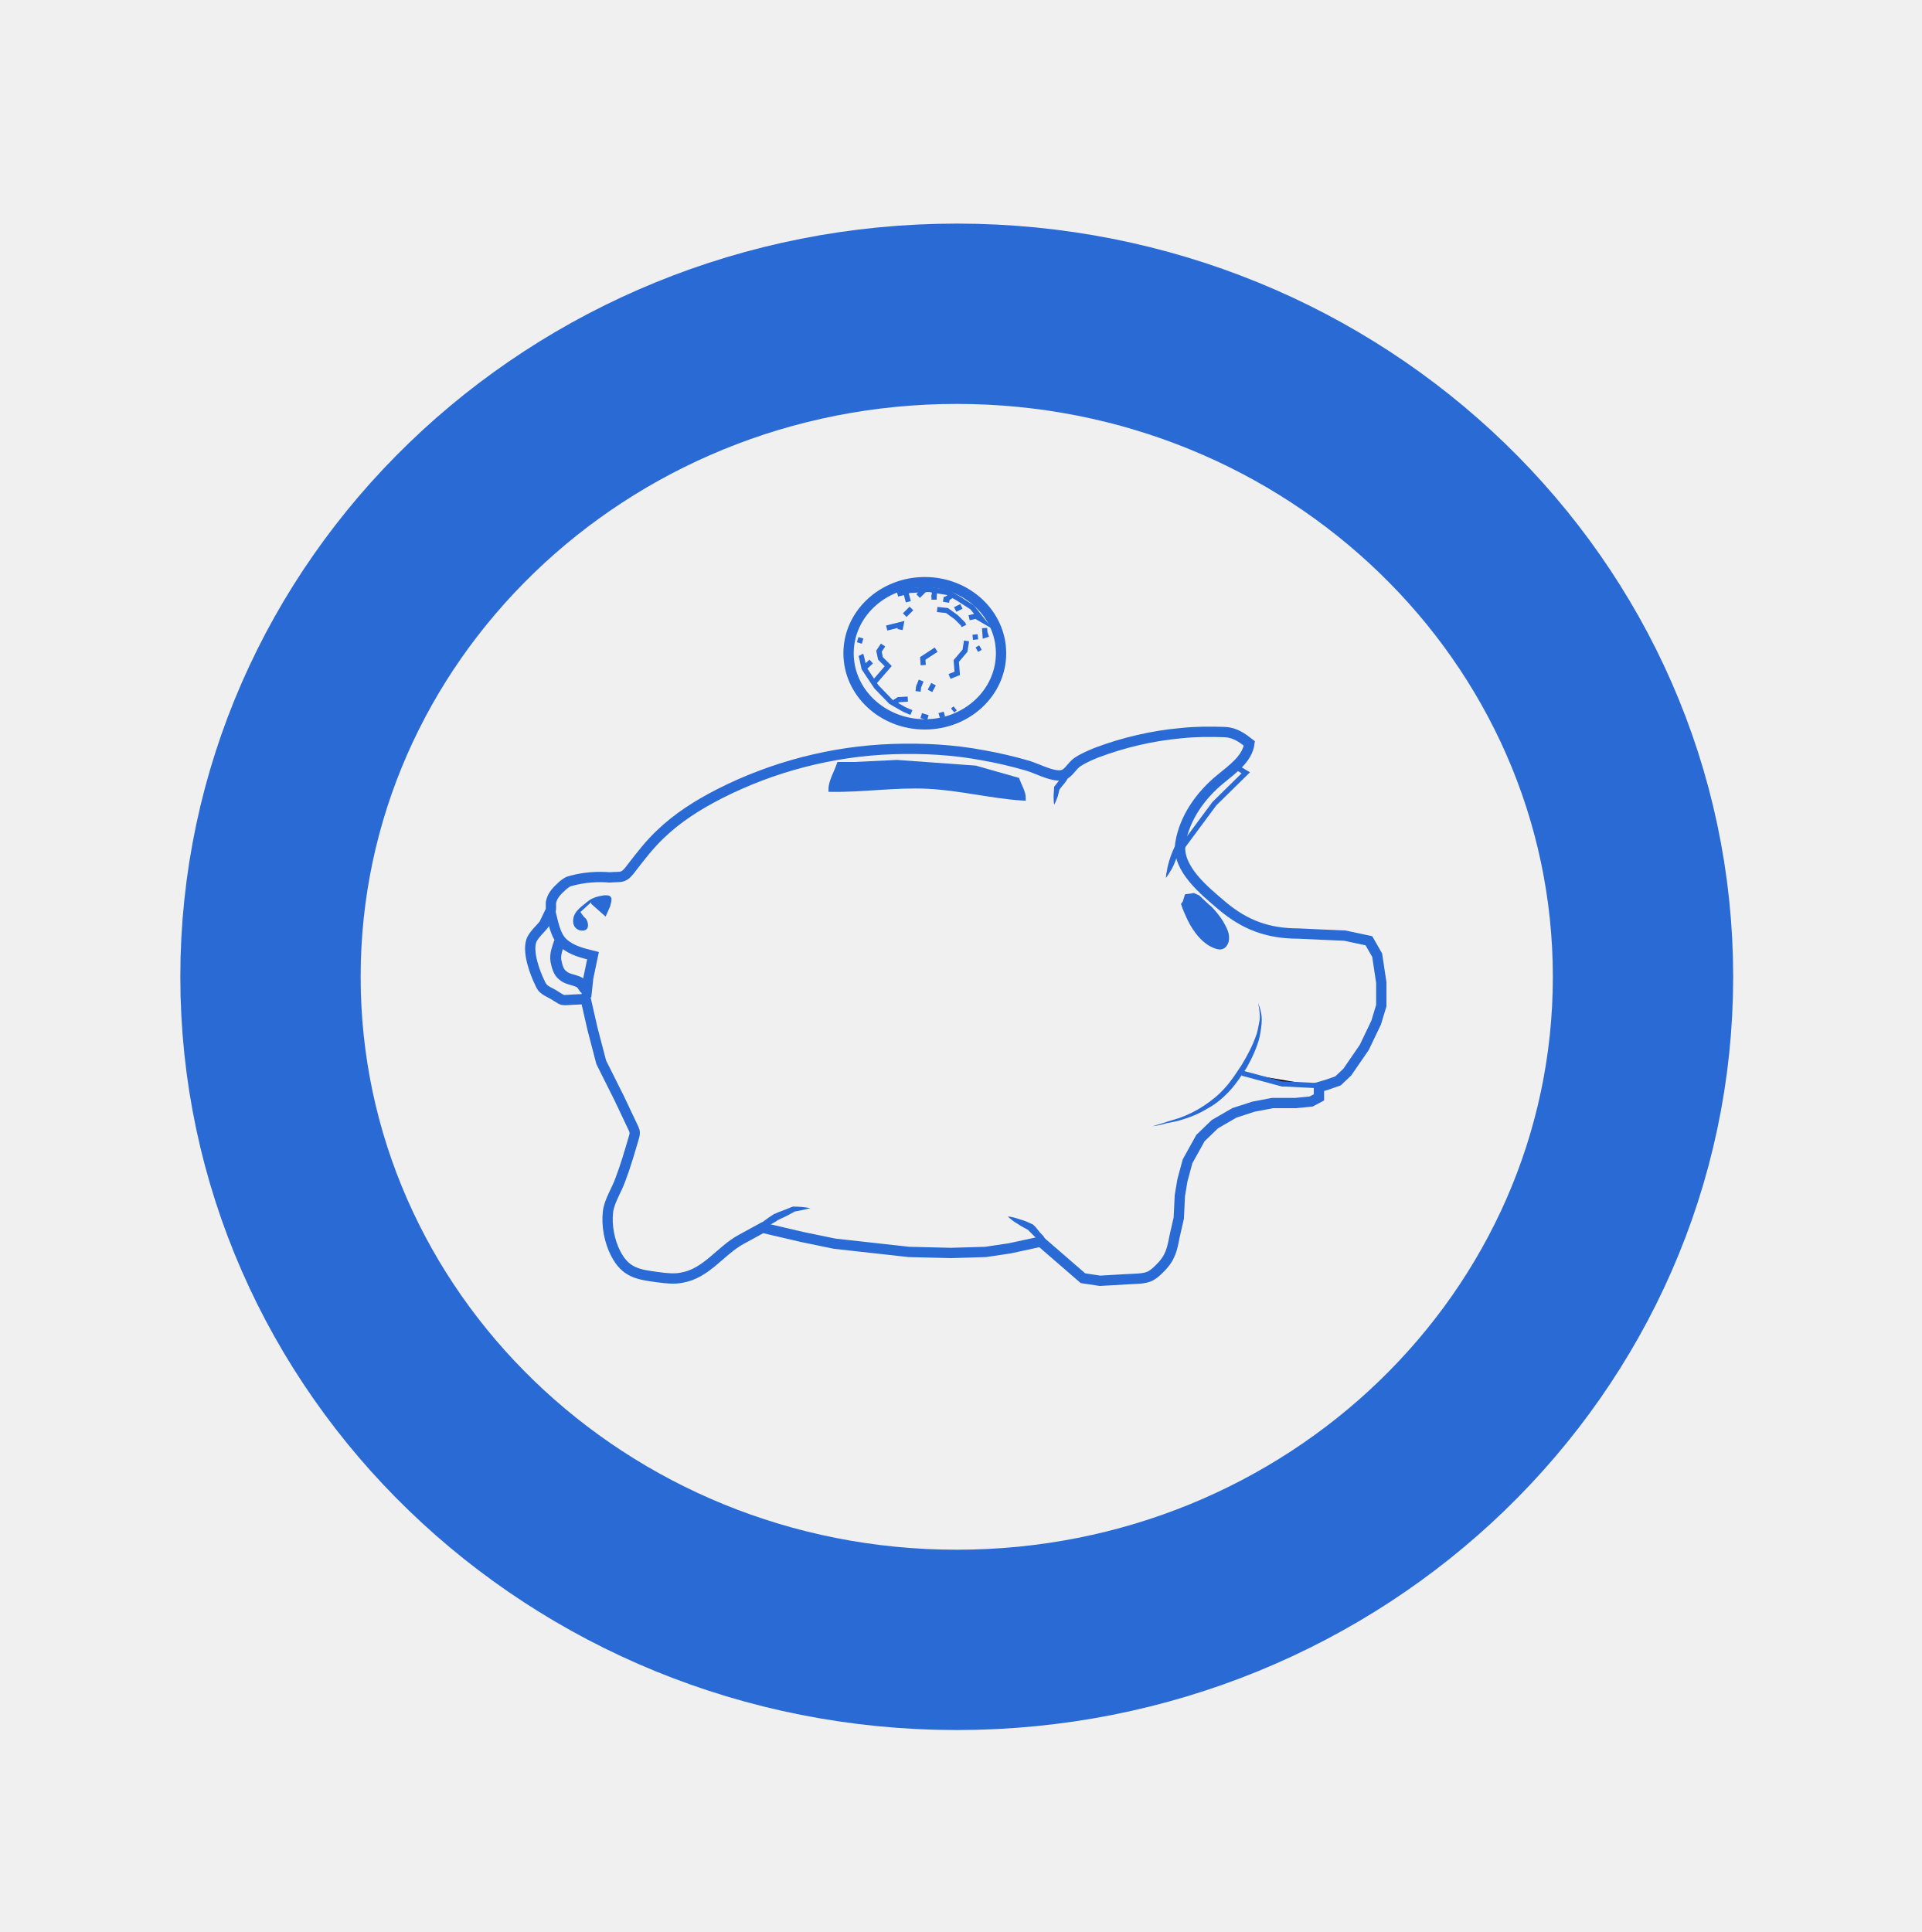
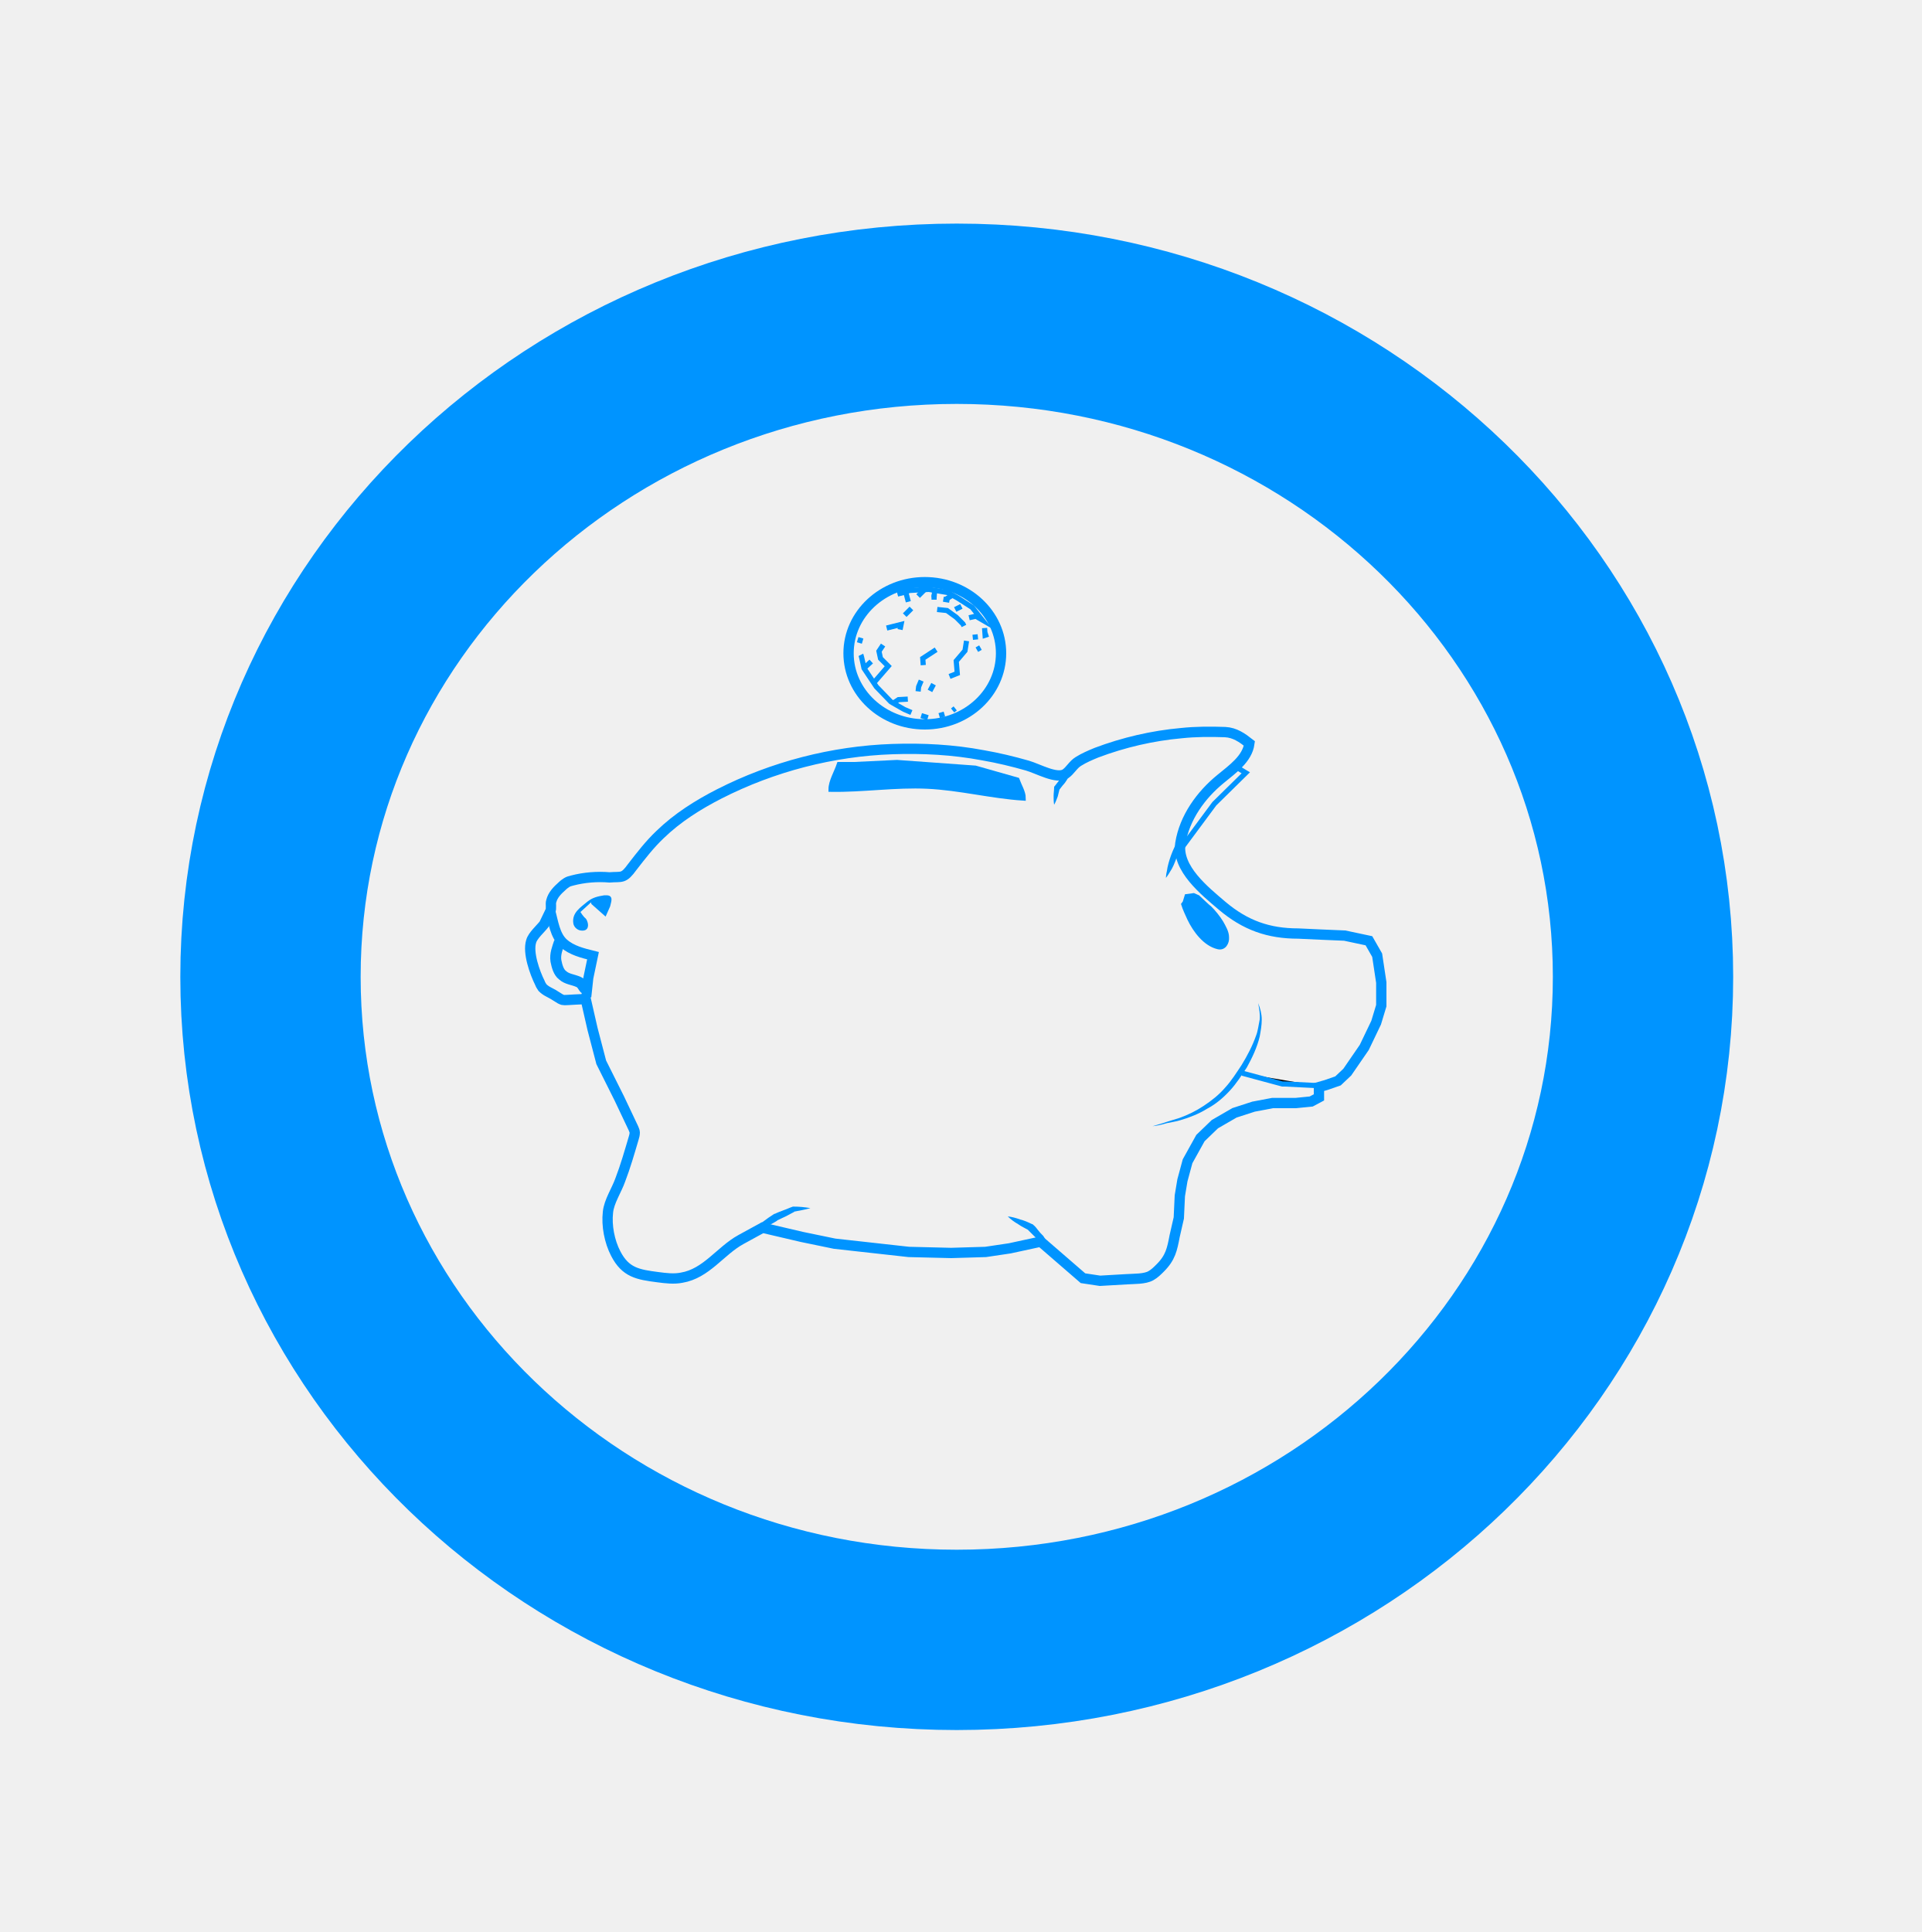
<svg xmlns="http://www.w3.org/2000/svg" version="1.1" id="budgetAppLogo" x="0px" y="0px" viewBox="0 0 373 375" enable-background="new 0 0 373 375" xml:space="preserve">
  <defs>
    <style type="text/css">

         @media only screen and (max-width:220px) {
             #pigDetails {
                 display: none;
             }

             #pig &gt; path, #pig &gt; ellipse {
                 stroke-width: 2;
-                  fill: #296ad4;
+                  fill: #0094ff;
             }

             #circle {
                 stroke-width: 20;
             }

             #budgetAppLogo {
                 min-width: 220px !important;
             }
         }

         @media only screen and (max-width:50px) {

             #pig &gt; path, #pig &gt; ellipse {
                 stroke-width: 0;
                 fill: white;
             }

             #circle {
                 stroke: white;
             }
         }
    </style>
  </defs>
-   <ellipse id="circle" fill="none" stroke="#296AD4" stroke-width="35" stroke-miterlimit="10" cx="185.7" cy="189.6" rx="133.2" ry="128.7" />
+   <ellipse id="circle" fill="none" stroke="#0094ff" stroke-width="35" stroke-miterlimit="10" cx="185.7" cy="189.6" rx="133.2" ry="128.7" />
  <g id="pig">
-     <ellipse fill="none" stroke="#296AD4" stroke-width="2" stroke-miterlimit="10" cx="179.5" cy="126.8" rx="14.8" ry="13.8" />
-     <path fill="none" stroke="#296AD4" stroke-width="2" stroke-miterlimit="10" d="M120.8,170.1c0.6-0.2,1.1-0.7,1.9-1.8   c1.7-2.2,3.4-4.4,5.4-6.3c3.4-3.3,7.4-5.8,11.5-7.9c10.4-5.3,22-8.3,33.6-8.7c5.9-0.2,11.8,0.1,17.6,1.2c2.9,0.5,5.8,1.2,8.6,2   c2.1,0.6,5.7,2.7,7.4,1.6c0.9-0.6,1.5-1.8,2.5-2.4c1.1-0.7,2.3-1.2,3.5-1.7c5.3-2,10.9-3.3,16.5-3.8c2.8-0.3,5.7-0.3,8.5-0.2   c1.9,0.1,3.3,1.1,4.7,2.2c-0.4,3-3.3,5-5.6,6.9c-3.8,3.1-7,7.5-7.8,12.5c-0.7,4.9,4.7,9.2,8.1,12.1c4.5,3.8,9,5.4,14.8,5.4l4.3,0.2   l4.7,0.2l4.7,1l1.6,2.8l0.8,5.3v4.5l-1,3.3l-2.3,4.8l-3.3,4.8l-1.8,1.7l-2.3,0.8L256,211v2l-1.5,0.8l-3,0.3H247l-3.7,0.7l-3.7,1.2   l-3.8,2.2l-2.8,2.7l-2.5,4.5l-1,3.7l-0.5,3l-0.2,4.3l-0.8,3.5c-0.5,2.6-0.8,4.2-2.8,6.2c-0.6,0.6-1.1,1.1-1.8,1.5   c-1.2,0.7-3.3,0.6-4.7,0.7l-5.2,0.3l-3.3-0.5L202,241l-6,1.3l-4.7,0.7l-6.7,0.2l-8.2-0.2l-7.2-0.8l-7.2-0.8l-6.3-1.3l-7.7-1.8   c0,0-4.2,2.3-4.2,2.3c-4,2.2-6.7,6.6-11.5,7.4c-1.5,0.3-3.1,0.1-4.6-0.1c-3.9-0.5-6.3-0.9-8.2-4.6c-1.2-2.3-1.8-5.4-1.5-8   c0.2-2.1,1.7-4.3,2.4-6.3c1-2.6,1.8-5.4,2.6-8.1c0.1-0.3,0.2-0.7,0.2-1.1c0-0.3-0.2-0.6-0.3-0.9c-0.9-1.9-1.8-3.8-2.7-5.7l-3.5-7   l-1.7-6.5c0,0-1.3-5.7-1.3-5.7c0-0.2-4.1,0.2-4.4,0.1c-0.4-0.1-0.7-0.3-1-0.5c-0.6-0.4-1.3-0.8-1.9-1.1c-0.4-0.2-0.8-0.5-1.1-0.8   c-0.2-0.3-0.4-0.6-0.5-0.9c-1-2-2.4-5.9-1.7-8.1c0.3-1.1,1.8-2.4,2.5-3.3c0,0,1.2-2.5,1.2-2.5c0.3-0.6,0-1.4,0.2-2   c0.3-1.2,1.2-2.1,2.1-2.9c0.3-0.3,0.6-0.5,0.9-0.7c0.3-0.2,0.7-0.3,1.1-0.4c2.3-0.6,4.8-0.8,7.2-0.6   C119.5,170.2,120.2,170.3,120.8,170.1z" />
+     <ellipse fill="none" stroke="#0094ff" stroke-width="2" stroke-miterlimit="10" cx="179.5" cy="126.8" rx="14.8" ry="13.8" />
+     <path fill="none" stroke="#0094ff" stroke-width="2" stroke-miterlimit="10" d="M120.8,170.1c0.6-0.2,1.1-0.7,1.9-1.8   c1.7-2.2,3.4-4.4,5.4-6.3c3.4-3.3,7.4-5.8,11.5-7.9c10.4-5.3,22-8.3,33.6-8.7c5.9-0.2,11.8,0.1,17.6,1.2c2.9,0.5,5.8,1.2,8.6,2   c2.1,0.6,5.7,2.7,7.4,1.6c0.9-0.6,1.5-1.8,2.5-2.4c1.1-0.7,2.3-1.2,3.5-1.7c5.3-2,10.9-3.3,16.5-3.8c2.8-0.3,5.7-0.3,8.5-0.2   c1.9,0.1,3.3,1.1,4.7,2.2c-0.4,3-3.3,5-5.6,6.9c-3.8,3.1-7,7.5-7.8,12.5c-0.7,4.9,4.7,9.2,8.1,12.1c4.5,3.8,9,5.4,14.8,5.4l4.3,0.2   l4.7,0.2l4.7,1l1.6,2.8l0.8,5.3v4.5l-1,3.3l-2.3,4.8l-3.3,4.8l-1.8,1.7l-2.3,0.8L256,211v2l-1.5,0.8l-3,0.3H247l-3.7,0.7l-3.7,1.2   l-3.8,2.2l-2.8,2.7l-2.5,4.5l-1,3.7l-0.5,3l-0.2,4.3l-0.8,3.5c-0.5,2.6-0.8,4.2-2.8,6.2c-0.6,0.6-1.1,1.1-1.8,1.5   c-1.2,0.7-3.3,0.6-4.7,0.7l-5.2,0.3l-3.3-0.5L202,241l-6,1.3l-4.7,0.7l-6.7,0.2l-8.2-0.2l-7.2-0.8l-7.2-0.8l-6.3-1.3l-7.7-1.8   c0,0-4.2,2.3-4.2,2.3c-4,2.2-6.7,6.6-11.5,7.4c-1.5,0.3-3.1,0.1-4.6-0.1c-3.9-0.5-6.3-0.9-8.2-4.6c-1.2-2.3-1.8-5.4-1.5-8   c0.2-2.1,1.7-4.3,2.4-6.3c1-2.6,1.8-5.4,2.6-8.1c0.1-0.3,0.2-0.7,0.2-1.1c0-0.3-0.2-0.6-0.3-0.9c-0.9-1.9-1.8-3.8-2.7-5.7l-3.5-7   l-1.7-6.5c0,0-1.3-5.7-1.3-5.7c0-0.2-4.1,0.2-4.4,0.1c-0.4-0.1-0.7-0.3-1-0.5c-0.6-0.4-1.3-0.8-1.9-1.1c-0.4-0.2-0.8-0.5-1.1-0.8   c-0.2-0.3-0.4-0.6-0.5-0.9c-1-2-2.4-5.9-1.7-8.1c0.3-1.1,1.8-2.4,2.5-3.3c0,0,1.2-2.5,1.2-2.5c0.3-0.6,0-1.4,0.2-2   c0.3-1.2,1.2-2.1,2.1-2.9c0.3-0.3,0.6-0.5,0.9-0.7c0.3-0.2,0.7-0.3,1.1-0.4c2.3-0.6,4.8-0.8,7.2-0.6   C119.5,170.2,120.2,170.3,120.8,170.1z" />
  </g>
  <g id="pigDetails">
-     <polyline fill="none" stroke="#296AD4" stroke-miterlimit="10" points="172.1,121.9 174.9,121.2 174.7,122.2  " />
-     <polyline fill="none" stroke="#296AD4" stroke-miterlimit="10" points="171.4,125.2 170.6,126.4 170.9,127.8 172.4,129.3    169.8,132.3  " />
-     <path fill="none" stroke="#296AD4" stroke-miterlimit="10" d="M167.1,127.1c0.1,0.2,0.6,2.6,0.6,2.6l2.4,3.6l2.8,2.9l0.5,0.3   l2.1,1.2l1.4,0.6" />
-     <polyline fill="none" stroke="#296AD4" stroke-miterlimit="10" points="176.2,135.7 174.4,135.8 173.5,136.4  " />
-     <line fill="none" stroke="#296AD4" stroke-miterlimit="10" x1="175.6" y1="119.4" x2="176.9" y2="118.1" />
-     <polyline fill="none" stroke="#296AD4" stroke-miterlimit="10" points="181.7,126.1 179.1,127.8 179.2,129.1  " />
-     <polyline fill="none" stroke="#296AD4" stroke-miterlimit="10" points="178.8,132.1 178.3,133.3 178.2,134.2  " />
-     <line fill="none" stroke="#296AD4" stroke-miterlimit="10" x1="181.2" y1="132.8" x2="180.5" y2="134.1" />
-     <polyline fill="none" stroke="#296AD4" stroke-miterlimit="10" points="184.3,131.3 185.8,130.7 185.6,128.3 187.3,126.3    187.6,124.4  " />
-     <polyline fill="none" stroke="#296AD4" stroke-miterlimit="10" points="181.9,118.3 183.8,118.5 185.6,119.8 186.9,121.1    187.1,121.5  " />
-     <line fill="none" stroke="#296AD4" stroke-miterlimit="10" x1="188.8" y1="123.7" x2="189.8" y2="123.6" />
-     <line fill="none" stroke="#296AD4" stroke-miterlimit="10" x1="178.2" y1="115.7" x2="179.6" y2="114.3" />
-     <line fill="none" stroke="#296AD4" stroke-miterlimit="10" x1="180.8" y1="115.9" x2="181.8" y2="115.9" />
-     <line fill="none" stroke="#296AD4" stroke-miterlimit="10" x1="181.4" y1="114.7" x2="181.3" y2="116" />
-     <line fill="none" stroke="#296AD4" stroke-miterlimit="10" x1="183.1" y1="116.3" x2="184.3" y2="116.5" />
-     <line fill="none" stroke="#296AD4" stroke-miterlimit="10" x1="184.9" y1="115.5" x2="183.6" y2="116.3" />
-     <line fill="none" stroke="#296AD4" stroke-miterlimit="10" x1="185.4" y1="118.3" x2="186.6" y2="117.7" />
-     <polyline fill="none" stroke="#296AD4" stroke-miterlimit="10" points="188.1,119.9 189.4,119.6 190.6,120.3 188.7,117.9    185.9,116.1 183.9,115 180.3,114.4 176.6,114.6 174.2,115.3 175.8,114.9 176.3,116.8  " />
-     <polyline fill="none" stroke="#296AD4" stroke-miterlimit="10" points="191.1,121.9 191.2,123.3 191.8,123.1  " />
-     <line fill="none" stroke="#296AD4" stroke-miterlimit="10" x1="167.8" y1="129.6" x2="169.1" y2="128.4" />
-     <line fill="none" stroke="#296AD4" stroke-miterlimit="10" x1="178.8" y1="138.9" x2="180.1" y2="139.3" />
-     <line fill="none" stroke="#296AD4" stroke-miterlimit="10" x1="182.3" y1="138.9" x2="183.3" y2="138.6" />
-     <line fill="none" stroke="#296AD4" stroke-miterlimit="10" x1="184.9" y1="137.9" x2="185.4" y2="137.5" />
-     <line fill="none" stroke="#296AD4" stroke-miterlimit="10" x1="166.8" y1="124.8" x2="167.1" y2="123.8" />
-     <line fill="none" stroke="#296AD4" stroke-miterlimit="10" x1="189.6" y1="126.1" x2="190.3" y2="125.7" />
-     <path fill="none" stroke="#296AD4" stroke-miterlimit="10" d="M175.5,115.1" />
-     <path fill="none" stroke="#296AD4" stroke-width="2.125" stroke-miterlimit="10" d="M108.6,182.8c-0.4,1.2-0.9,2.4-0.7,3.7   c0.2,1,0.5,2.2,1.3,2.8c0.9,0.8,2,0.8,3.1,1.3c0.7,0.3,0.8,0.9,1.3,1.4" />
-     <path fill="#296AD4" stroke="#296AD4" stroke-miterlimit="10" d="M161.3,153.2c6.2,0.1,12.5-0.9,18.7-0.6   c6.3,0.3,12.4,1.9,18.6,2.3c0-1.1-0.8-2.4-1.2-3.5l-8.1-2.3l-15.2-1.1l-8.3,0.4l-2.9,0C162.4,149.9,161.3,151.7,161.3,153.2z" />
+     <polyline fill="none" stroke="#0094ff" stroke-miterlimit="10" points="172.1,121.9 174.9,121.2 174.7,122.2  " />
+     <polyline fill="none" stroke="#0094ff" stroke-miterlimit="10" points="171.4,125.2 170.6,126.4 170.9,127.8 172.4,129.3    169.8,132.3  " />
+     <path fill="none" stroke="#0094ff" stroke-miterlimit="10" d="M167.1,127.1c0.1,0.2,0.6,2.6,0.6,2.6l2.4,3.6l2.8,2.9l0.5,0.3   l2.1,1.2l1.4,0.6" />
+     <polyline fill="none" stroke="#0094ff" stroke-miterlimit="10" points="176.2,135.7 174.4,135.8 173.5,136.4  " />
+     <line fill="none" stroke="#0094ff" stroke-miterlimit="10" x1="175.6" y1="119.4" x2="176.9" y2="118.1" />
+     <polyline fill="none" stroke="#0094ff" stroke-miterlimit="10" points="181.7,126.1 179.1,127.8 179.2,129.1  " />
+     <polyline fill="none" stroke="#0094ff" stroke-miterlimit="10" points="178.8,132.1 178.3,133.3 178.2,134.2  " />
+     <line fill="none" stroke="#0094ff" stroke-miterlimit="10" x1="181.2" y1="132.8" x2="180.5" y2="134.1" />
+     <polyline fill="none" stroke="#0094ff" stroke-miterlimit="10" points="184.3,131.3 185.8,130.7 185.6,128.3 187.3,126.3    187.6,124.4  " />
+     <polyline fill="none" stroke="#0094ff" stroke-miterlimit="10" points="181.9,118.3 183.8,118.5 185.6,119.8 186.9,121.1    187.1,121.5  " />
+     <line fill="none" stroke="#0094ff" stroke-miterlimit="10" x1="188.8" y1="123.7" x2="189.8" y2="123.6" />
+     <line fill="none" stroke="#0094ff" stroke-miterlimit="10" x1="178.2" y1="115.7" x2="179.6" y2="114.3" />
+     <line fill="none" stroke="#0094ff" stroke-miterlimit="10" x1="180.8" y1="115.9" x2="181.8" y2="115.9" />
+     <line fill="none" stroke="#0094ff" stroke-miterlimit="10" x1="181.4" y1="114.7" x2="181.3" y2="116" />
+     <line fill="none" stroke="#0094ff" stroke-miterlimit="10" x1="183.1" y1="116.3" x2="184.3" y2="116.5" />
+     <line fill="none" stroke="#0094ff" stroke-miterlimit="10" x1="184.9" y1="115.5" x2="183.6" y2="116.3" />
+     <line fill="none" stroke="#0094ff" stroke-miterlimit="10" x1="185.4" y1="118.3" x2="186.6" y2="117.7" />
+     <polyline fill="none" stroke="#0094ff" stroke-miterlimit="10" points="188.1,119.9 189.4,119.6 190.6,120.3 188.7,117.9    185.9,116.1 183.9,115 180.3,114.4 176.6,114.6 174.2,115.3 175.8,114.9 176.3,116.8  " />
+     <polyline fill="none" stroke="#0094ff" stroke-miterlimit="10" points="191.1,121.9 191.2,123.3 191.8,123.1  " />
+     <line fill="none" stroke="#0094ff" stroke-miterlimit="10" x1="167.8" y1="129.6" x2="169.1" y2="128.4" />
+     <line fill="none" stroke="#0094ff" stroke-miterlimit="10" x1="178.8" y1="138.9" x2="180.1" y2="139.3" />
+     <line fill="none" stroke="#0094ff" stroke-miterlimit="10" x1="182.3" y1="138.9" x2="183.3" y2="138.6" />
+     <line fill="none" stroke="#0094ff" stroke-miterlimit="10" x1="184.9" y1="137.9" x2="185.4" y2="137.5" />
+     <line fill="none" stroke="#0094ff" stroke-miterlimit="10" x1="166.8" y1="124.8" x2="167.1" y2="123.8" />
+     <line fill="none" stroke="#0094ff" stroke-miterlimit="10" x1="189.6" y1="126.1" x2="190.3" y2="125.7" />
+     <path fill="none" stroke="#0094ff" stroke-miterlimit="10" d="M175.5,115.1" />
+     <path fill="none" stroke="#0094ff" stroke-width="2.125" stroke-miterlimit="10" d="M108.6,182.8c-0.4,1.2-0.9,2.4-0.7,3.7   c0.2,1,0.5,2.2,1.3,2.8c0.9,0.8,2,0.8,3.1,1.3c0.7,0.3,0.8,0.9,1.3,1.4" />
+     <path fill="#0094ff" stroke="#0094ff" stroke-miterlimit="10" d="M161.3,153.2c6.2,0.1,12.5-0.9,18.7-0.6   c6.3,0.3,12.4,1.9,18.6,2.3c0-1.1-0.8-2.4-1.2-3.5l-8.1-2.3l-15.2-1.1l-8.3,0.4l-2.9,0C162.4,149.9,161.3,151.7,161.3,153.2z" />
    <g>
-       <path fill="#296AD4" d="M208.1,149.4c-0.3,0.8-0.7,1.4-1.1,2.1c-0.2,0.3-0.4,0.6-0.7,0.9c-0.2,0.3-0.5,0.6-0.7,0.9l0.1-0.3    c-0.1,0.5-0.3,1.1-0.4,1.6c-0.2,0.5-0.4,1.1-0.7,1.6c-0.1-0.6-0.1-1.2-0.1-1.7c0-0.6,0.1-1.1,0.1-1.7l0-0.1l0.1-0.1    c0.2-0.3,0.5-0.6,0.7-0.9c0.2-0.3,0.5-0.6,0.8-0.8C206.8,150.3,207.4,149.8,208.1,149.4z" />
+       <path fill="#0094ff" d="M208.1,149.4c-0.3,0.8-0.7,1.4-1.1,2.1c-0.2,0.3-0.4,0.6-0.7,0.9c-0.2,0.3-0.5,0.6-0.7,0.9l0.1-0.3    c-0.1,0.5-0.3,1.1-0.4,1.6c-0.2,0.5-0.4,1.1-0.7,1.6c-0.1-0.6-0.1-1.2-0.1-1.7c0-0.6,0.1-1.1,0.1-1.7l0-0.1l0.1-0.1    c0.2-0.3,0.5-0.6,0.7-0.9c0.2-0.3,0.5-0.6,0.8-0.8C206.8,150.3,207.4,149.8,208.1,149.4z" />
    </g>
    <g>
-       <path fill="#296AD4" d="M229.4,162c0,0,0,0.6-0.2,1.4c-0.1,0.8-0.4,1.9-0.8,3c-0.4,1.1-0.8,2.1-1.3,2.8c-0.4,0.7-0.8,1.2-0.8,1.2    s0-0.6,0.2-1.4c0.1-0.8,0.4-1.9,0.8-3c0.4-1.1,0.9-2.1,1.3-2.8C229,162.4,229.4,162,229.4,162z" />
+       <path fill="#0094ff" d="M229.4,162c0,0,0,0.6-0.2,1.4c-0.1,0.8-0.4,1.9-0.8,3c-0.4,1.1-0.8,2.1-1.3,2.8c-0.4,0.7-0.8,1.2-0.8,1.2    s0-0.6,0.2-1.4c0.1-0.8,0.4-1.9,0.8-3c0.4-1.1,0.9-2.1,1.3-2.8C229,162.4,229.4,162,229.4,162z" />
    </g>
-     <polyline fill="none" stroke="#296AD4" stroke-miterlimit="10" points="229.4,164.5 235.7,156 241.8,150 240.3,149.1  " />
-     <path fill="#296AD4" stroke="#296AD4" stroke-width="0.5" stroke-miterlimit="10" d="M229.8,175.1l0.4-1.3l1.5-0.2l0.9,0.4   c0,0,2.2,2.1,2.3,2.1c0.8,0.8,1.7,1.9,2.3,2.9c0.5,0.9,1.1,1.9,1.1,2.9c0.1,1.1-0.6,2.4-1.9,2.1c-2.6-0.6-4.6-3.3-5.7-5.6   c-0.4-0.9-0.9-1.9-1.2-2.9L229.8,175.1z" />
-     <polyline stroke="#296AD4" stroke-miterlimit="10" points="255.4,210.7 249.4,210.4 248.9,210.4 241.1,208.3  " />
+     <polyline fill="none" stroke="#0094ff" stroke-miterlimit="10" points="229.4,164.5 235.7,156 241.8,150 240.3,149.1  " />
+     <path fill="#0094ff" stroke="#0094ff" stroke-width="0.5" stroke-miterlimit="10" d="M229.8,175.1l0.4-1.3l1.5-0.2l0.9,0.4   c0,0,2.2,2.1,2.3,2.1c0.8,0.8,1.7,1.9,2.3,2.9c0.5,0.9,1.1,1.9,1.1,2.9c0.1,1.1-0.6,2.4-1.9,2.1c-2.6-0.6-4.6-3.3-5.7-5.6   c-0.4-0.9-0.9-1.9-1.2-2.9L229.8,175.1z" />
+     <polyline stroke="#0094ff" stroke-miterlimit="10" points="255.4,210.7 249.4,210.4 248.9,210.4 241.1,208.3  " />
    <g>
-       <path fill="#296AD4" d="M223.7,218.6c0.9-0.3,1.8-0.5,2.6-0.8c0.9-0.3,1.7-0.5,2.6-0.8c1.7-0.6,3.3-1.4,4.8-2.4    c1.5-1,2.9-2.1,4.1-3.5c1.2-1.3,2.2-2.9,3.2-4.4l0,0c1.1-1.8,2.1-3.7,2.8-5.7c0.2-0.5,0.3-1,0.4-1.5c0.1-0.5,0.2-1,0.3-1.6    c0.1-1.1-0.1-2.1-0.3-3.2c0.4,1,0.7,2.1,0.7,3.2c0,1.1-0.2,2.2-0.4,3.3c-0.5,2.1-1.5,4.2-2.5,6l0,0l0,0c-1,1.5-2,3.1-3.3,4.5    c-1.3,1.4-2.7,2.6-4.4,3.5c-1.6,1-3.4,1.7-5.1,2.2c-0.9,0.3-1.8,0.4-2.7,0.6C225.5,218.3,224.6,218.5,223.7,218.6z" />
+       <path fill="#0094ff" d="M223.7,218.6c0.9-0.3,1.8-0.5,2.6-0.8c0.9-0.3,1.7-0.5,2.6-0.8c1.7-0.6,3.3-1.4,4.8-2.4    c1.5-1,2.9-2.1,4.1-3.5c1.2-1.3,2.2-2.9,3.2-4.4l0,0c1.1-1.8,2.1-3.7,2.8-5.7c0.2-0.5,0.3-1,0.4-1.5c0.1-0.5,0.2-1,0.3-1.6    c0.1-1.1-0.1-2.1-0.3-3.2c0.4,1,0.7,2.1,0.7,3.2c0,1.1-0.2,2.2-0.4,3.3c-0.5,2.1-1.5,4.2-2.5,6l0,0l0,0c-1,1.5-2,3.1-3.3,4.5    c-1.3,1.4-2.7,2.6-4.4,3.5c-1.6,1-3.4,1.7-5.1,2.2c-0.9,0.3-1.8,0.4-2.7,0.6C225.5,218.3,224.6,218.5,223.7,218.6z" />
    </g>
    <g>
-       <path fill="#296AD4" d="M204,242.4c-0.9-0.5-1.7-1.1-2.4-1.7c-0.4-0.3-0.7-0.6-1.1-1c-0.3-0.3-0.7-0.7-1-1l0.2,0.1    c-0.7-0.4-1.4-0.7-2.1-1.2c-0.7-0.4-1.4-0.9-2-1.5c0.8,0.1,1.6,0.3,2.4,0.6c0.8,0.2,1.5,0.5,2.3,0.9l0.1,0l0.1,0.1    c0.4,0.3,0.7,0.7,1,1.1c0.3,0.4,0.6,0.7,1,1.1C203,240.7,203.5,241.5,204,242.4z" />
+       <path fill="#0094ff" d="M204,242.4c-0.9-0.5-1.7-1.1-2.4-1.7c-0.4-0.3-0.7-0.6-1.1-1c-0.3-0.3-0.7-0.7-1-1l0.2,0.1    c-0.7-0.4-1.4-0.7-2.1-1.2c-0.7-0.4-1.4-0.9-2-1.5c0.8,0.1,1.6,0.3,2.4,0.6c0.8,0.2,1.5,0.5,2.3,0.9l0.1,0l0.1,0.1    c0.4,0.3,0.7,0.7,1,1.1c0.3,0.4,0.6,0.7,1,1.1C203,240.7,203.5,241.5,204,242.4z" />
    </g>
    <g>
-       <path fill="#296AD4" d="M145.8,239.1c0.7-0.7,1.4-1.3,2.2-1.9c0.8-0.6,1.5-1.1,2.3-1.6l0,0l0.1,0c0.6-0.3,1.2-0.5,1.7-0.7    c0.6-0.2,1.2-0.5,1.8-0.7l0.1,0l0,0c1.1,0,2.2,0.1,3.3,0.3c-1.1,0.3-2.2,0.5-3.3,0.7l0.2,0c-0.6,0.3-1.1,0.6-1.7,0.9    c-0.6,0.3-1.1,0.5-1.7,0.8l0.1,0c-0.8,0.5-1.6,0.9-2.5,1.4C147.6,238.4,146.7,238.8,145.8,239.1z" />
+       <path fill="#0094ff" d="M145.8,239.1c0.7-0.7,1.4-1.3,2.2-1.9c0.8-0.6,1.5-1.1,2.3-1.6l0,0l0.1,0c0.6-0.3,1.2-0.5,1.7-0.7    c0.6-0.2,1.2-0.5,1.8-0.7l0.1,0l0,0c1.1,0,2.2,0.1,3.3,0.3c-1.1,0.3-2.2,0.5-3.3,0.7l0.2,0c-0.6,0.3-1.1,0.6-1.7,0.9    c-0.6,0.3-1.1,0.5-1.7,0.8l0.1,0c-0.8,0.5-1.6,0.9-2.5,1.4C147.6,238.4,146.7,238.8,145.8,239.1z" />
    </g>
-     <path fill="none" stroke="#296AD4" stroke-miterlimit="10" d="M118.6,174.3" />
-     <path fill="#296AD4" stroke="#296AD4" stroke-width="0.25" stroke-miterlimit="10" d="M114.9,175.4l2.6,2.3l0.8-1.8   c0.2-0.9,0.7-2-0.6-2c-0.1,0-0.3,0-0.4,0c-1.2,0.2-2.2,0.4-3.2,1.2c-1.3,1.1-3,2.1-2.7,4.1c0.1,0.7,0.8,1.3,1.5,1.3   c1.2,0.1,1.3-0.9,0.9-1.8c-0.1-0.3-0.5-0.6-0.5-0.6l-0.4-0.5l-0.4-0.6l2.3-2.1L114.9,175.4z" />
-     <path fill="none" stroke="#296AD4" stroke-width="1.935" stroke-miterlimit="10" d="M106.8,176.8c0.6,2.1,0.9,4.8,2.6,6.3   c1.6,1.4,3.7,1.9,5.7,2.4l-0.9,4.3l-0.4,3.7" />
+     <path fill="none" stroke="#0094ff" stroke-miterlimit="10" d="M118.6,174.3" />
+     <path fill="#0094ff" stroke="#0094ff" stroke-width="0.25" stroke-miterlimit="10" d="M114.9,175.4l2.6,2.3l0.8-1.8   c0.2-0.9,0.7-2-0.6-2c-0.1,0-0.3,0-0.4,0c-1.2,0.2-2.2,0.4-3.2,1.2c-1.3,1.1-3,2.1-2.7,4.1c0.1,0.7,0.8,1.3,1.5,1.3   c1.2,0.1,1.3-0.9,0.9-1.8c-0.1-0.3-0.5-0.6-0.5-0.6l-0.4-0.5l-0.4-0.6l2.3-2.1L114.9,175.4z" />
+     <path fill="none" stroke="#0094ff" stroke-width="1.935" stroke-miterlimit="10" d="M106.8,176.8c0.6,2.1,0.9,4.8,2.6,6.3   c1.6,1.4,3.7,1.9,5.7,2.4l-0.9,4.3l-0.4,3.7" />
  </g>
</svg>
